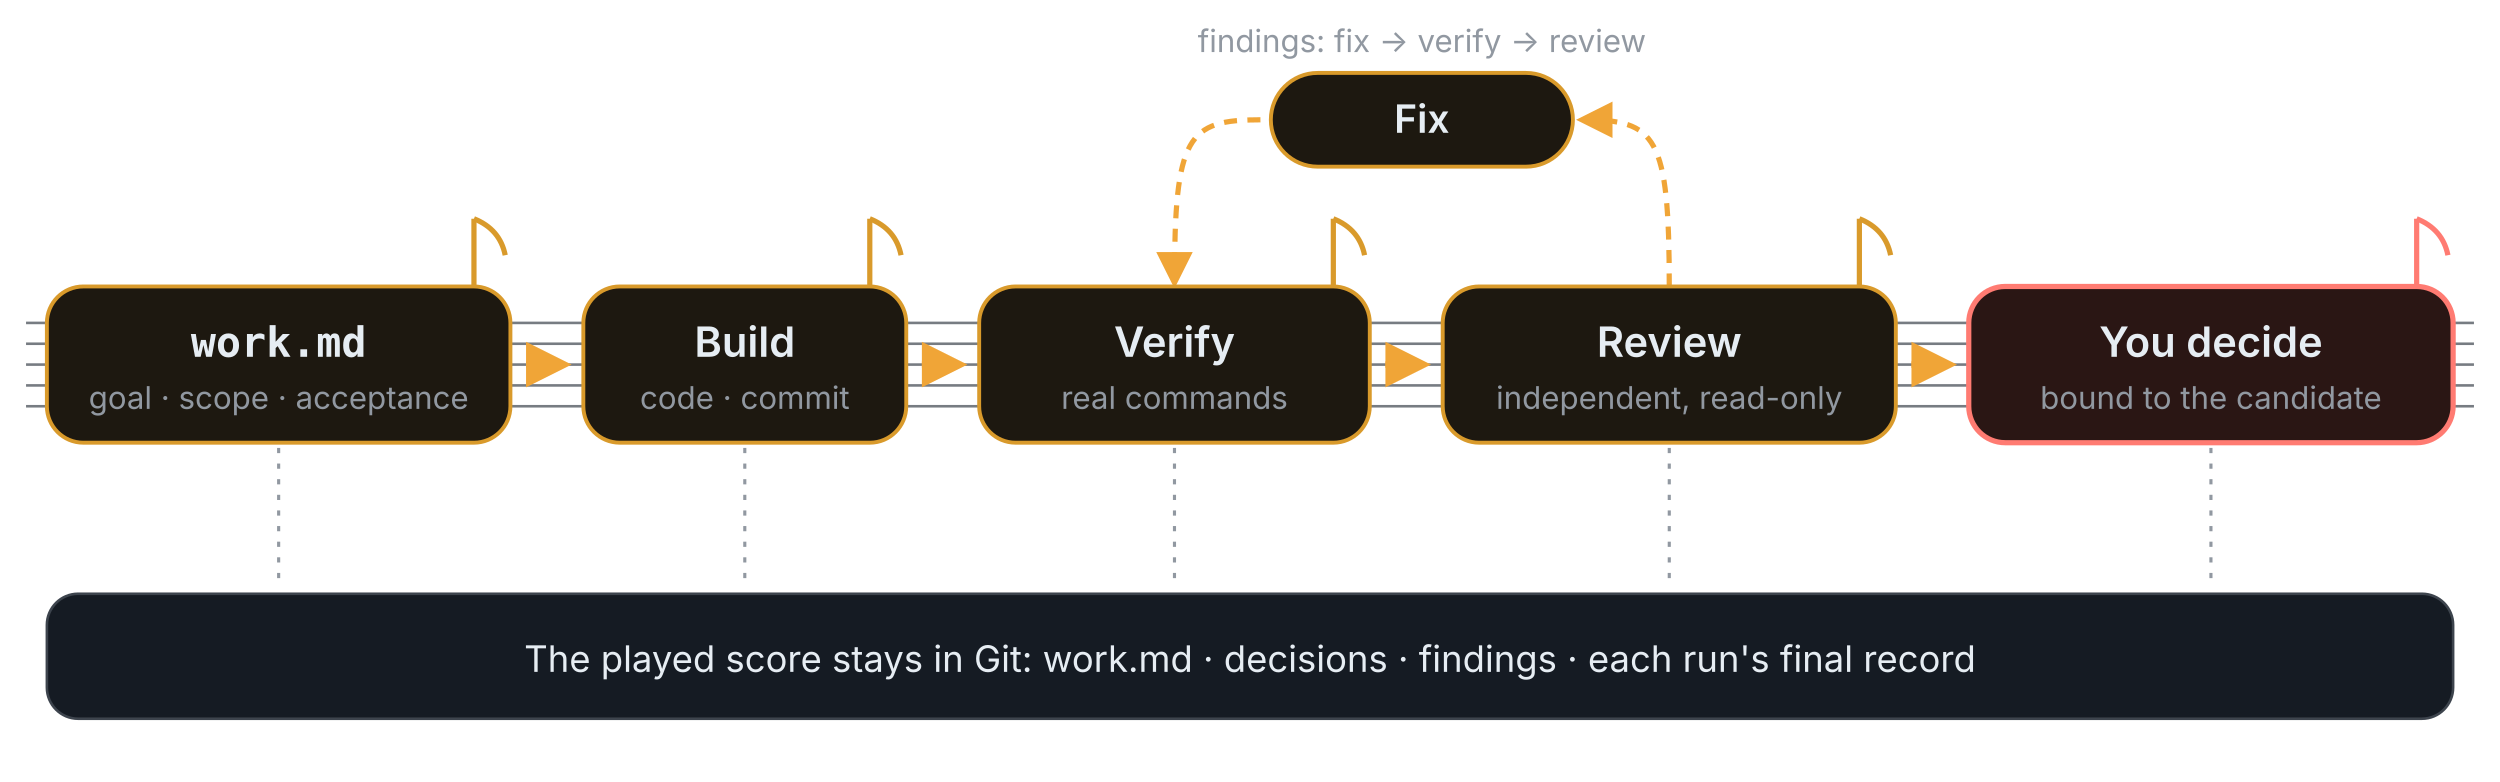
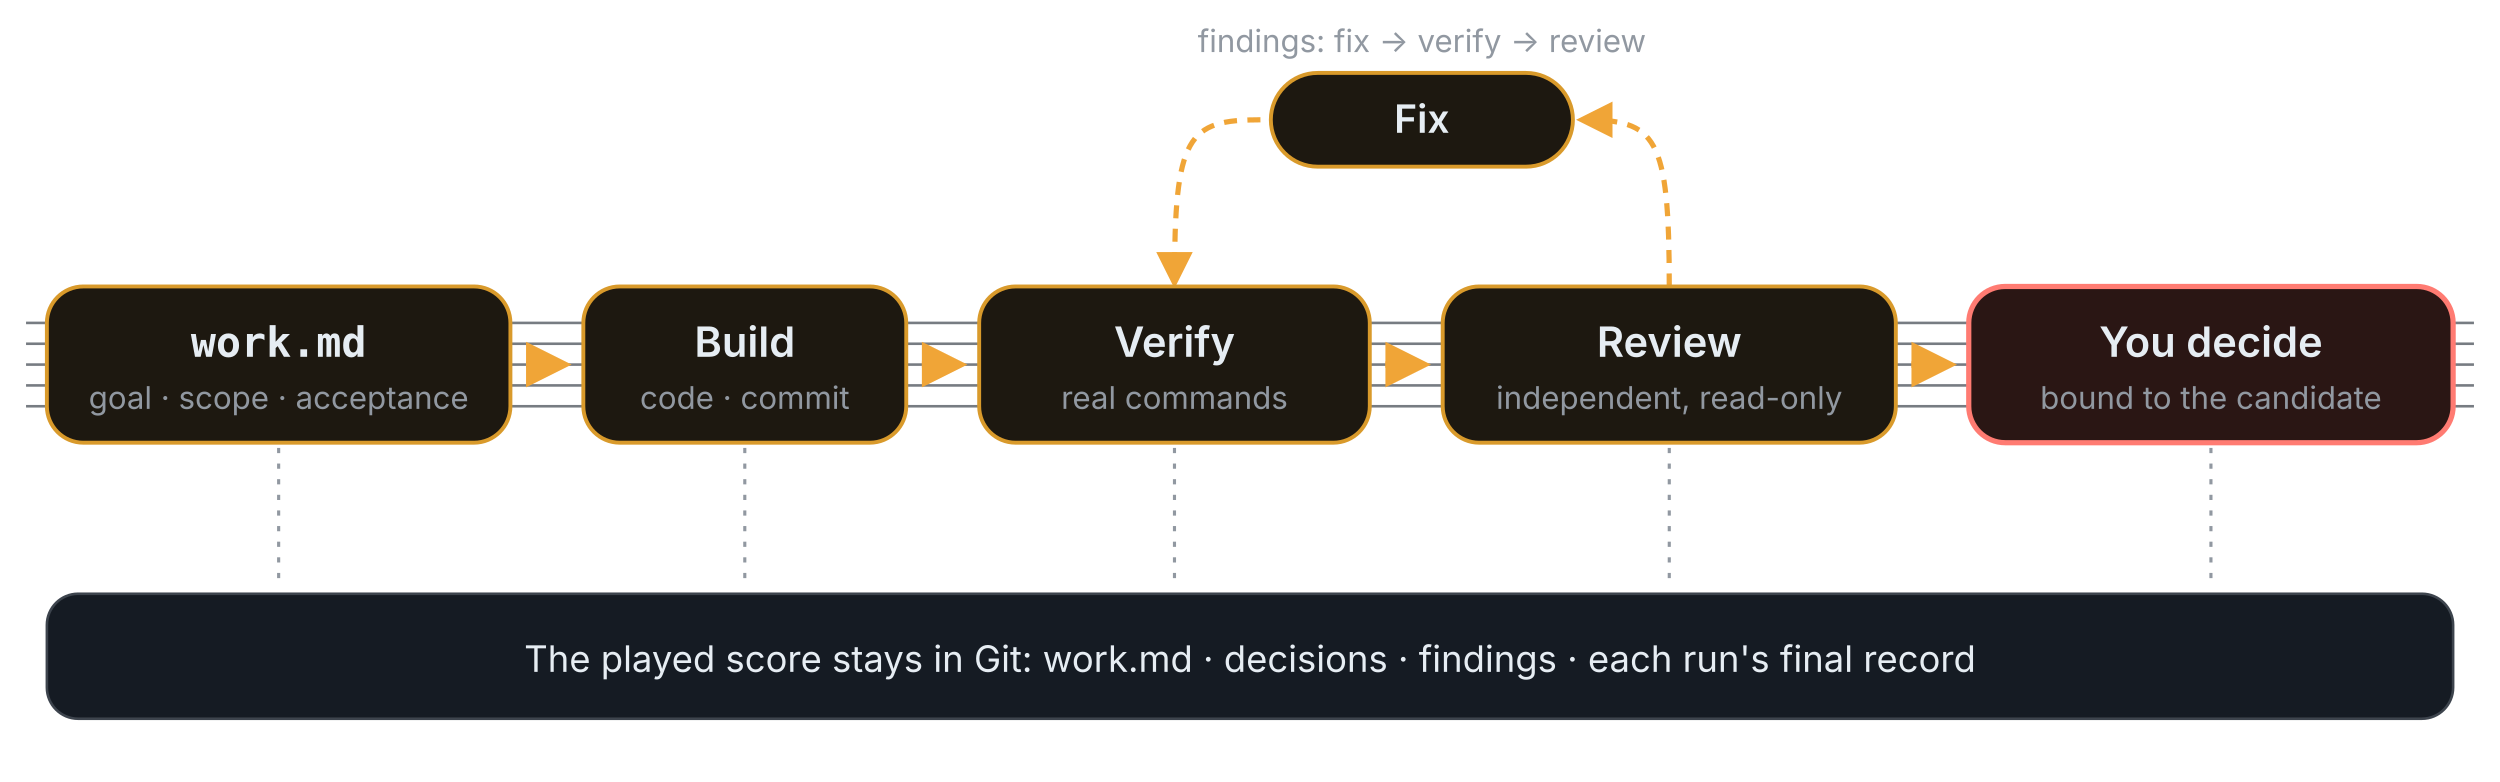
<svg xmlns="http://www.w3.org/2000/svg" width="960" height="300" viewBox="0 0 960 300" role="img">
  <defs>
    <marker id="arrow-dark" viewBox="0 0 10 10" refX="8" refY="5" markerWidth="7" markerHeight="7" orient="auto-start-reverse">
      <path d="M 0 0 L 10 5 L 0 10 z" fill="#f0a537" />
    </marker>
  </defs>
  <line x1="10" y1="124" x2="950" y2="124" stroke="#3d444d" stroke-width="1" opacity="0.7" />
  <line x1="10" y1="132" x2="950" y2="132" stroke="#3d444d" stroke-width="1" opacity="0.7" />
  <line x1="10" y1="140" x2="950" y2="140" stroke="#3d444d" stroke-width="1" opacity="0.7" />
  <line x1="10" y1="148" x2="950" y2="148" stroke="#3d444d" stroke-width="1" opacity="0.7" />
  <line x1="10" y1="156" x2="950" y2="156" stroke="#3d444d" stroke-width="1" opacity="0.7" />
  <line x1="202" y1="140" x2="216" y2="140" stroke="#f0a537" stroke-width="2.5" marker-end="url(#arrow-dark)" />
  <line x1="354" y1="140" x2="368" y2="140" stroke="#f0a537" stroke-width="2.5" marker-end="url(#arrow-dark)" />
  <line x1="532" y1="140" x2="546" y2="140" stroke="#f0a537" stroke-width="2.5" marker-end="url(#arrow-dark)" />
  <line x1="734" y1="140" x2="748" y2="140" stroke="#f0a537" stroke-width="2.5" marker-end="url(#arrow-dark)" />
  <path d="M 641 110 C 641 52, 636 46, 608 46" fill="none" stroke="#f0a537" stroke-width="2" stroke-dasharray="5 4" marker-end="url(#arrow-dark)" />
  <path d="M 484 46 C 456 46, 451 52, 451 108" fill="none" stroke="#f0a537" stroke-width="2" stroke-dasharray="5 4" marker-end="url(#arrow-dark)" />
  <rect x="488" y="28" width="116" height="36" rx="18" fill="#1d1810" stroke="#d99a2b" stroke-width="1.5" />
  <text x="546" y="51" text-anchor="middle" font-family="-apple-system, 'Segoe UI', 'PingFang SC', 'Hiragino Sans GB', 'Noto Sans SC', sans-serif" font-size="15" font-weight="600" fill="#e6edf3">Fix</text>
  <text x="546" y="20" text-anchor="middle" font-family="-apple-system, 'Segoe UI', 'PingFang SC', 'Hiragino Sans GB', 'Noto Sans SC', sans-serif" font-size="12" fill="#9198a1">findings: fix → verify → review</text>
  <rect x="18" y="110" width="178" height="60" rx="14" fill="#1d1810" stroke="#d99a2b" stroke-width="1.5" />
-   <line x1="182" y1="110" x2="182" y2="84" stroke="#d99a2b" stroke-width="2" />
-   <path d="M 182 84 q 10 4 12 14" fill="none" stroke="#d99a2b" stroke-width="2" />
  <text x="107" y="137" text-anchor="middle" font-family="ui-monospace, SFMono-Regular, Menlo, Consolas, monospace" font-size="16" font-weight="600" fill="#e6edf3">work.md</text>
  <text x="107" y="157" text-anchor="middle" font-family="-apple-system, 'Segoe UI', 'PingFang SC', 'Hiragino Sans GB', 'Noto Sans SC', sans-serif" font-size="12" fill="#9198a1">goal · scope · acceptance</text>
  <line x1="107" y1="172" x2="107" y2="226" stroke="#9198a1" stroke-width="1.2" stroke-dasharray="2 4" />
  <rect x="224" y="110" width="124" height="60" rx="14" fill="#1d1810" stroke="#d99a2b" stroke-width="1.5" />
-   <line x1="334" y1="110" x2="334" y2="84" stroke="#d99a2b" stroke-width="2" />
-   <path d="M 334 84 q 10 4 12 14" fill="none" stroke="#d99a2b" stroke-width="2" />
  <text x="286" y="137" text-anchor="middle" font-family="-apple-system, 'Segoe UI', 'PingFang SC', 'Hiragino Sans GB', 'Noto Sans SC', sans-serif" font-size="16" font-weight="600" fill="#e6edf3">Build</text>
  <text x="286" y="157" text-anchor="middle" font-family="-apple-system, 'Segoe UI', 'PingFang SC', 'Hiragino Sans GB', 'Noto Sans SC', sans-serif" font-size="12" fill="#9198a1">code · commit</text>
  <line x1="286" y1="172" x2="286" y2="226" stroke="#9198a1" stroke-width="1.2" stroke-dasharray="2 4" />
  <rect x="376" y="110" width="150" height="60" rx="14" fill="#1d1810" stroke="#d99a2b" stroke-width="1.5" />
-   <line x1="512" y1="110" x2="512" y2="84" stroke="#d99a2b" stroke-width="2" />
-   <path d="M 512 84 q 10 4 12 14" fill="none" stroke="#d99a2b" stroke-width="2" />
  <text x="451" y="137" text-anchor="middle" font-family="-apple-system, 'Segoe UI', 'PingFang SC', 'Hiragino Sans GB', 'Noto Sans SC', sans-serif" font-size="16" font-weight="600" fill="#e6edf3">Verify</text>
  <text x="451" y="157" text-anchor="middle" font-family="-apple-system, 'Segoe UI', 'PingFang SC', 'Hiragino Sans GB', 'Noto Sans SC', sans-serif" font-size="12" fill="#9198a1">real commands</text>
  <line x1="451" y1="172" x2="451" y2="226" stroke="#9198a1" stroke-width="1.2" stroke-dasharray="2 4" />
  <rect x="554" y="110" width="174" height="60" rx="14" fill="#1d1810" stroke="#d99a2b" stroke-width="1.5" />
-   <line x1="714" y1="110" x2="714" y2="84" stroke="#d99a2b" stroke-width="2" />
-   <path d="M 714 84 q 10 4 12 14" fill="none" stroke="#d99a2b" stroke-width="2" />
  <text x="641" y="137" text-anchor="middle" font-family="-apple-system, 'Segoe UI', 'PingFang SC', 'Hiragino Sans GB', 'Noto Sans SC', sans-serif" font-size="16" font-weight="600" fill="#e6edf3">Review</text>
  <text x="641" y="157" text-anchor="middle" font-family="-apple-system, 'Segoe UI', 'PingFang SC', 'Hiragino Sans GB', 'Noto Sans SC', sans-serif" font-size="12" fill="#9198a1">independent, read-only</text>
  <line x1="641" y1="172" x2="641" y2="226" stroke="#9198a1" stroke-width="1.2" stroke-dasharray="2 4" />
  <rect x="756" y="110" width="186" height="60" rx="14" fill="#2a1614" stroke="#ff7b72" stroke-width="2" />
-   <line x1="928" y1="110" x2="928" y2="84" stroke="#ff7b72" stroke-width="2" />
-   <path d="M 928 84 q 10 4 12 14" fill="none" stroke="#ff7b72" stroke-width="2" />
  <text x="849" y="137" text-anchor="middle" font-family="-apple-system, 'Segoe UI', 'PingFang SC', 'Hiragino Sans GB', 'Noto Sans SC', sans-serif" font-size="16" font-weight="600" fill="#e6edf3">You decide</text>
  <text x="849" y="157" text-anchor="middle" font-family="-apple-system, 'Segoe UI', 'PingFang SC', 'Hiragino Sans GB', 'Noto Sans SC', sans-serif" font-size="12" fill="#9198a1">bound to the candidate</text>
  <line x1="849" y1="172" x2="849" y2="226" stroke="#9198a1" stroke-width="1.2" stroke-dasharray="2 4" />
  <rect x="18" y="228" width="924" height="48" rx="12" fill="#151b23" stroke="#3d444d" stroke-width="1" />
  <text x="480" y="258" text-anchor="middle" font-family="-apple-system, 'Segoe UI', 'PingFang SC', 'Hiragino Sans GB', 'Noto Sans SC', sans-serif" font-size="14" fill="#e6edf3">The played score stays in Git: work.md · decisions · findings · each run's final record</text>
</svg>
